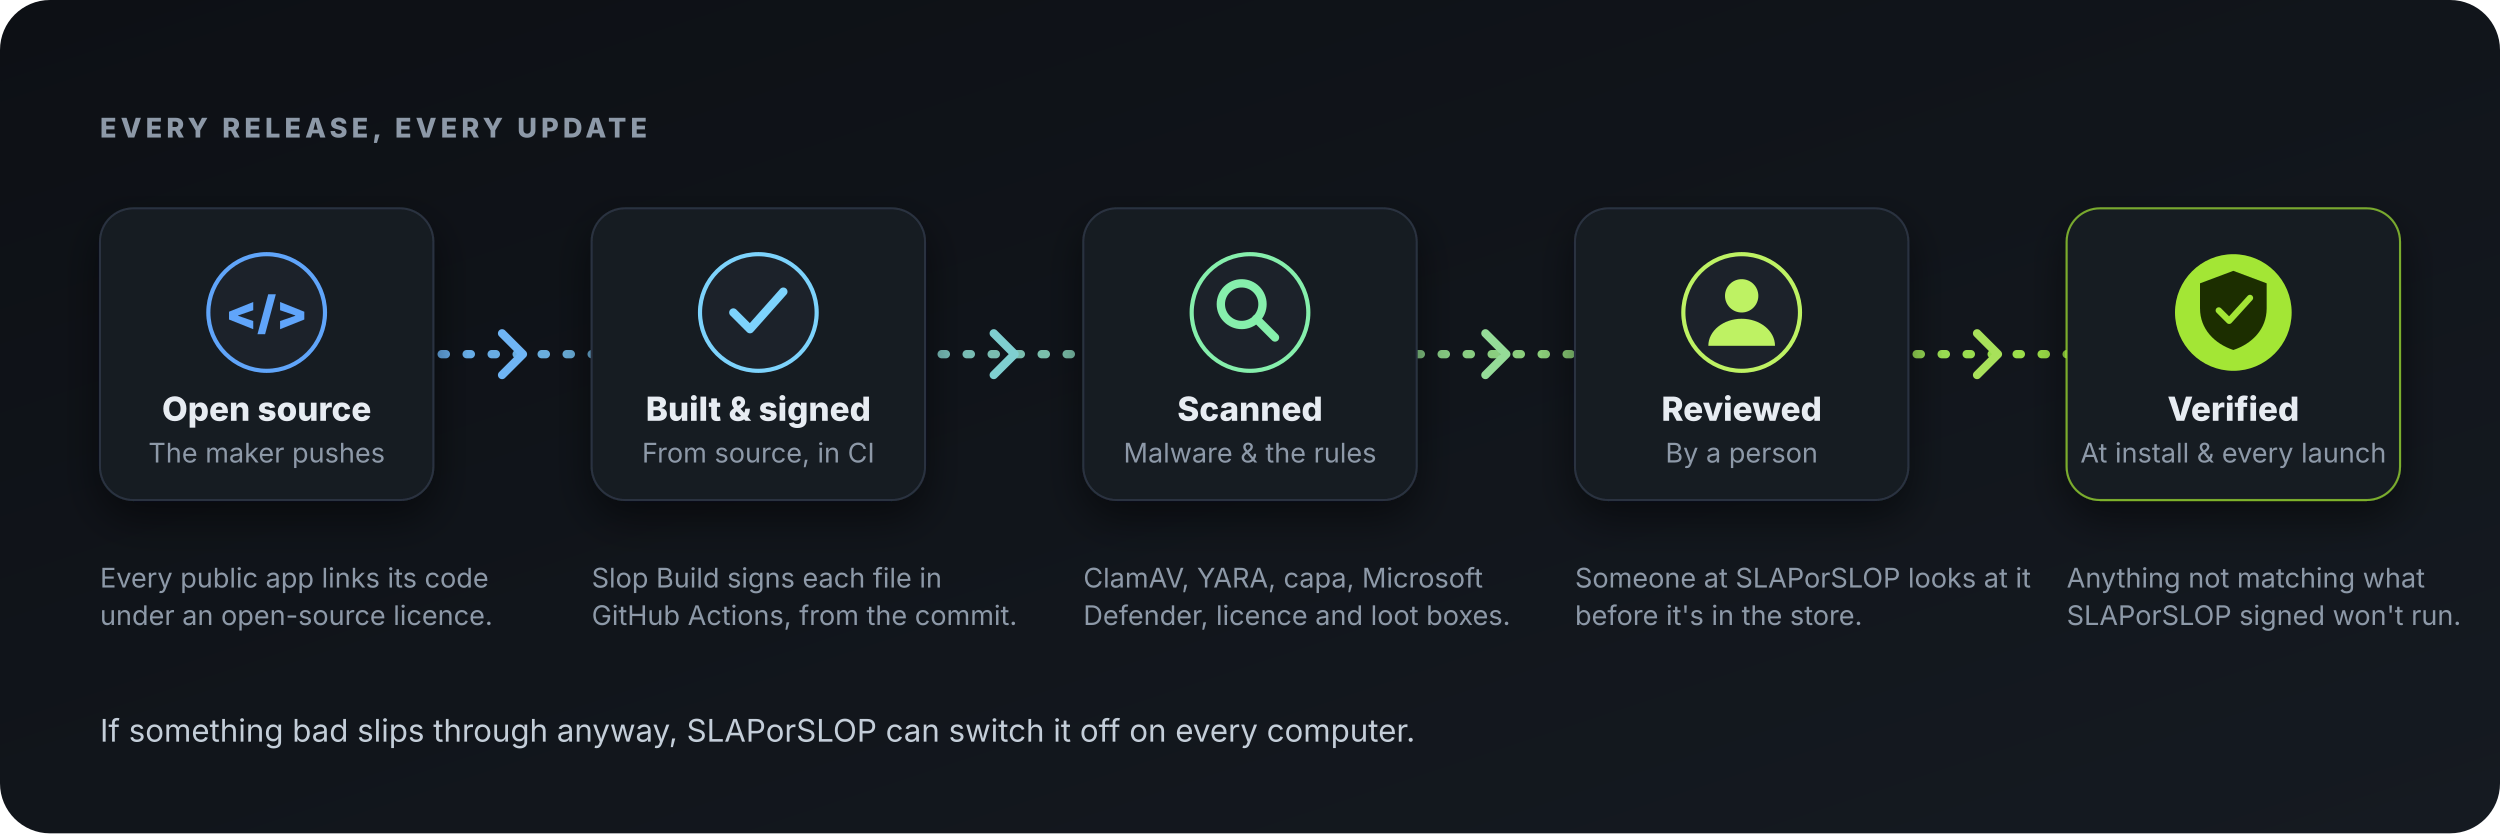
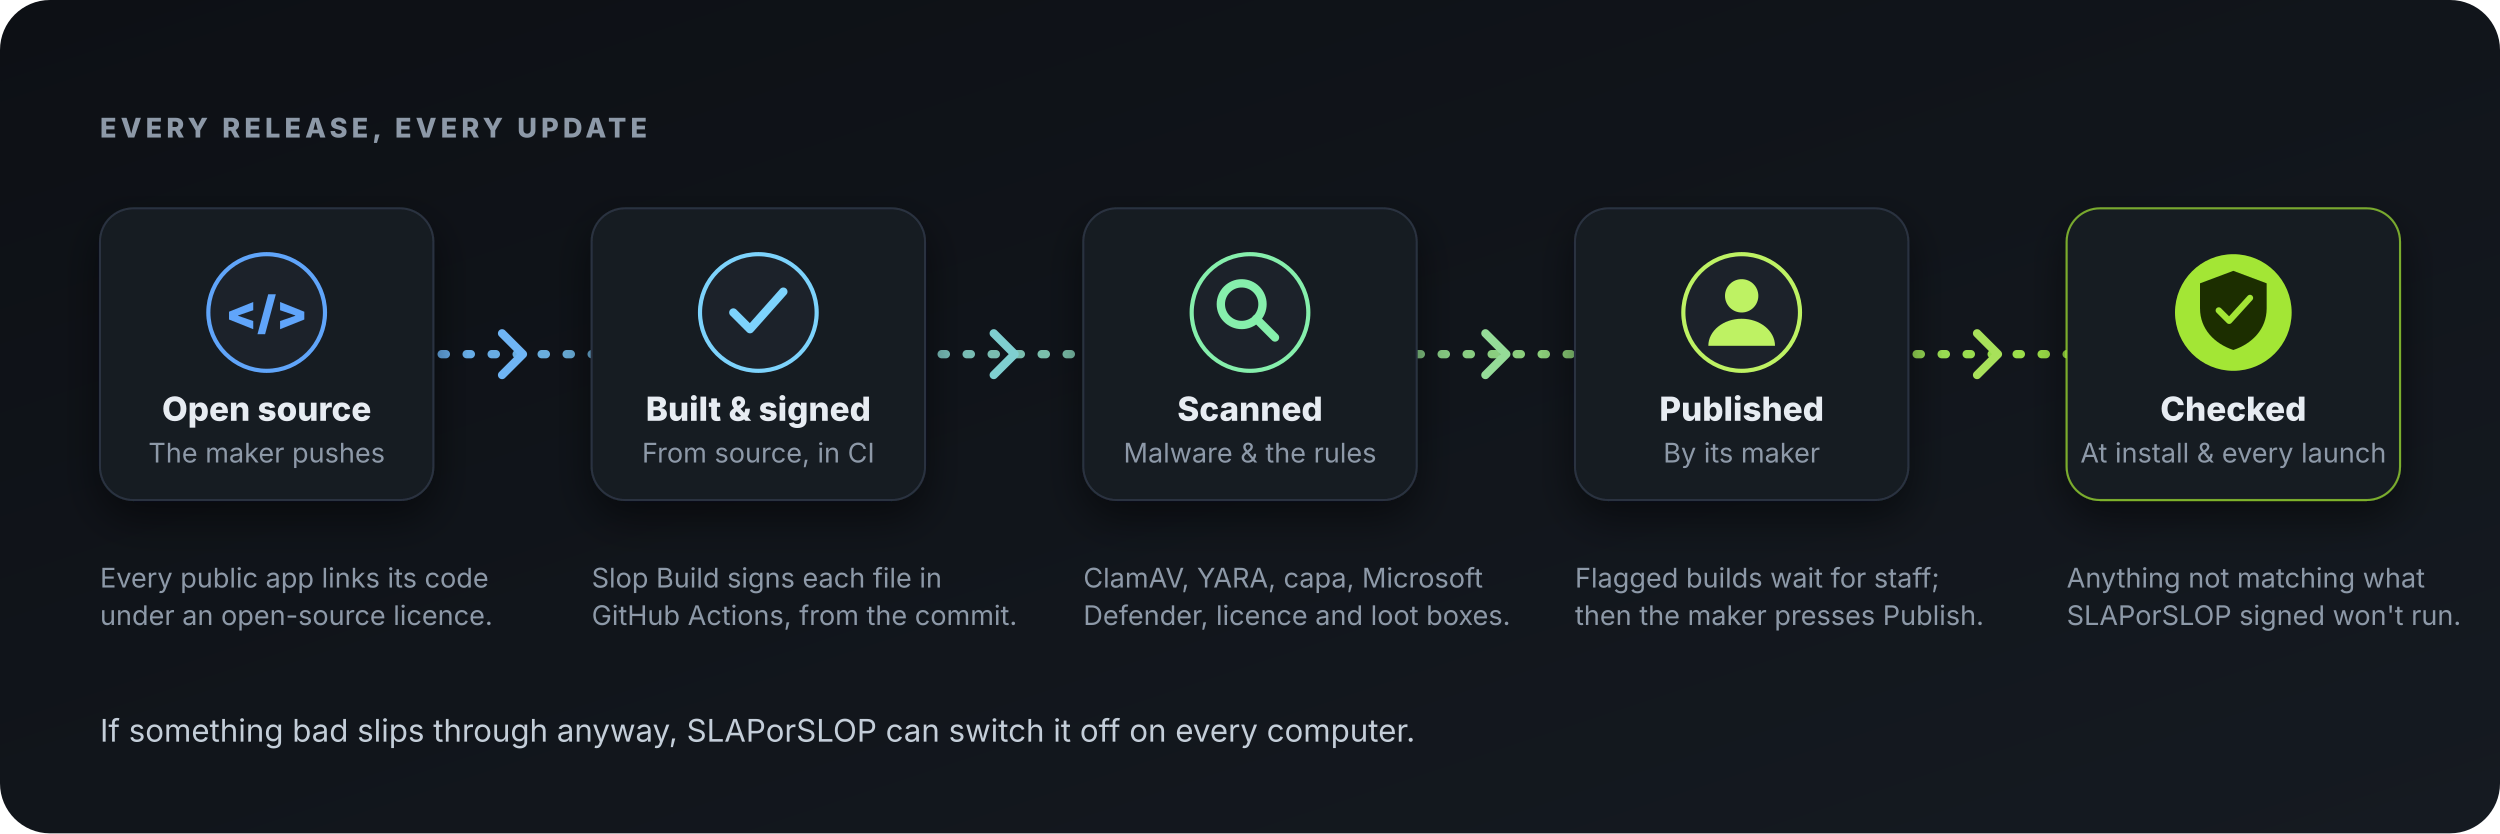
<svg xmlns="http://www.w3.org/2000/svg" viewBox="0 0 1200 400" width="1200" height="400" role="img" aria-labelledby="t d">
  <defs>
    <linearGradient id="bg" x1="0" y1="0" x2="1" y2="1">
      <stop offset="0" stop-color="#0d1015" />
      <stop offset="1" stop-color="#151a21" />
    </linearGradient>
    <linearGradient id="flow" gradientUnits="userSpaceOnUse" x1="128" y1="0" x2="1072" y2="0">
      <stop offset="0" stop-color="#60a5fa" />
      <stop offset="1" stop-color="#a3e635" />
    </linearGradient>
    <filter id="shadow" x="-10%" y="-10%" width="120%" height="140%">
      <feDropShadow dx="0" dy="8" stdDeviation="10" flood-color="#000" flood-opacity="0.5" />
    </filter>
  </defs>
  <rect width="1200" height="400" rx="24" fill="url(#bg)" />
  <g font-family="'Segoe UI', Inter, 'Helvetica Neue', Arial, sans-serif">
    <text x="48" y="66" font-size="13" font-weight="800" fill="#8d99a8" letter-spacing="2">EVERY RELEASE, EVERY UPDATE</text>
    <line x1="128" y1="170" x2="1072" y2="170" stroke="url(#flow)" stroke-width="4" stroke-dasharray="2 10" stroke-linecap="round" />
    <path d="M241 160 l10 10 l-10 10" fill="none" stroke="#6fb5f5" stroke-width="4" stroke-linecap="round" stroke-linejoin="round" />
    <path d="M477 160 l10 10 l-10 10" fill="none" stroke="#7fcfd0" stroke-width="4" stroke-linecap="round" stroke-linejoin="round" />
    <path d="M713 160 l10 10 l-10 10" fill="none" stroke="#95dc98" stroke-width="4" stroke-linecap="round" stroke-linejoin="round" />
    <path d="M949 160 l10 10 l-10 10" fill="none" stroke="#a8e15a" stroke-width="4" stroke-linecap="round" stroke-linejoin="round" />
    <g transform="translate(48 100)" filter="url(#shadow)">
      <rect width="160" height="140" rx="16" fill="#151a21" stroke="#2a333f" />
      <circle cx="80" cy="50" r="28" fill="#1c232c" stroke="#60a5fa" stroke-width="2" />
      <text x="80" y="58" font-size="22" font-weight="900" fill="#60a5fa" text-anchor="middle">&lt;/&gt;</text>
      <text x="80" y="102" font-size="16" font-weight="800" fill="#e7ecf2" text-anchor="middle">Open source</text>
      <text x="80" y="122" font-size="13" fill="#8d99a8" text-anchor="middle">The maker pushes</text>
    </g>
    <g transform="translate(284 100)" filter="url(#shadow)">
      <rect width="160" height="140" rx="16" fill="#151a21" stroke="#2a333f" />
      <circle cx="80" cy="50" r="28" fill="#1c232c" stroke="#7dd3fc" stroke-width="2" />
      <path d="M68 50 l8 8 l16 -18" fill="none" stroke="#7dd3fc" stroke-width="4" stroke-linecap="round" stroke-linejoin="round" />
      <text x="80" y="102" font-size="16" font-weight="800" fill="#e7ecf2" text-anchor="middle">Built &amp; signed</text>
      <text x="80" y="122" font-size="13" fill="#8d99a8" text-anchor="middle">From source, in CI</text>
    </g>
    <g transform="translate(520 100)" filter="url(#shadow)">
      <rect width="160" height="140" rx="16" fill="#151a21" stroke="#2a333f" />
      <circle cx="80" cy="50" r="28" fill="#1c232c" stroke="#86efac" stroke-width="2" />
      <circle cx="76" cy="46" r="10" fill="none" stroke="#86efac" stroke-width="4" />
      <line x1="83" y1="53" x2="92" y2="62" stroke="#86efac" stroke-width="4" stroke-linecap="round" />
      <text x="80" y="102" font-size="16" font-weight="800" fill="#e7ecf2" text-anchor="middle">Scanned</text>
      <text x="80" y="122" font-size="13" fill="#8d99a8" text-anchor="middle">Malware &amp; the rules</text>
    </g>
    <g transform="translate(756 100)" filter="url(#shadow)">
      <rect width="160" height="140" rx="16" fill="#151a21" stroke="#2a333f" />
      <circle cx="80" cy="50" r="28" fill="#1c232c" stroke="#bef264" stroke-width="2" />
      <circle cx="80" cy="42" r="8" fill="#bef264" />
      <path d="M64 66 a16 13 0 0 1 32 0z" fill="#bef264" />
-       <text x="80" y="102" font-size="16" font-weight="800" fill="#e7ecf2" text-anchor="middle">Reviewed</text>
-       <text x="80" y="122" font-size="13" fill="#8d99a8" text-anchor="middle">By a person</text>
+       <text x="80" y="102" font-size="16" font-weight="800" fill="#e7ecf2" text-anchor="middle">Published</text>
+       <text x="80" y="122" font-size="13" fill="#8d99a8" text-anchor="middle">By its maker</text>
    </g>
    <g transform="translate(992 100)" filter="url(#shadow)">
      <rect width="160" height="140" rx="16" fill="#151a21" stroke="#a3e635" stroke-opacity="0.7" />
      <circle cx="80" cy="50" r="28" fill="#a3e635" />
      <path d="M80 30 l16 6 v12 c0 10 -7 17 -16 20 c-9 -3 -16 -10 -16 -20 v-12z" fill="#1a2e05" />
      <path d="M73 49 l5 5 l10 -11" fill="none" stroke="#a3e635" stroke-width="3" stroke-linecap="round" stroke-linejoin="round" />
-       <text x="80" y="102" font-size="16" font-weight="800" fill="#e7ecf2" text-anchor="middle">Verified</text>
+       <text x="80" y="102" font-size="16" font-weight="800" fill="#e7ecf2" text-anchor="middle">Checked</text>
      <text x="80" y="122" font-size="13" fill="#8d99a8" text-anchor="middle">At install &amp; every launch</text>
    </g>
    <g font-size="13" fill="#8d99a8">
      <text x="48" y="282">Every public app links its code</text>
      <text x="48" y="300">under an open-source licence.</text>
      <text x="284" y="282">Slop Build signs each file in</text>
      <text x="284" y="300">GitHub Actions, from the commit.</text>
      <text x="520" y="282">ClamAV, YARA, capa, Microsoft</text>
      <text x="520" y="300">Defender, licence and loot boxes.</text>
-       <text x="756" y="282">Someone at SLAPorSLOP looks at it</text>
-       <text x="756" y="300">before it's in the store.</text>
+       <text x="756" y="282">Flagged builds wait for staff;</text>
+       <text x="756" y="300">then the maker presses Publish.</text>
      <text x="992" y="282">Anything not matching what</text>
      <text x="992" y="300">SLAPorSLOP signed won't run.</text>
    </g>
    <text x="48" y="356" font-size="15" fill="#c4ced9">If something bad slips through anyway, SLAPorSLOP can switch it off on every computer.</text>
  </g>
</svg>
